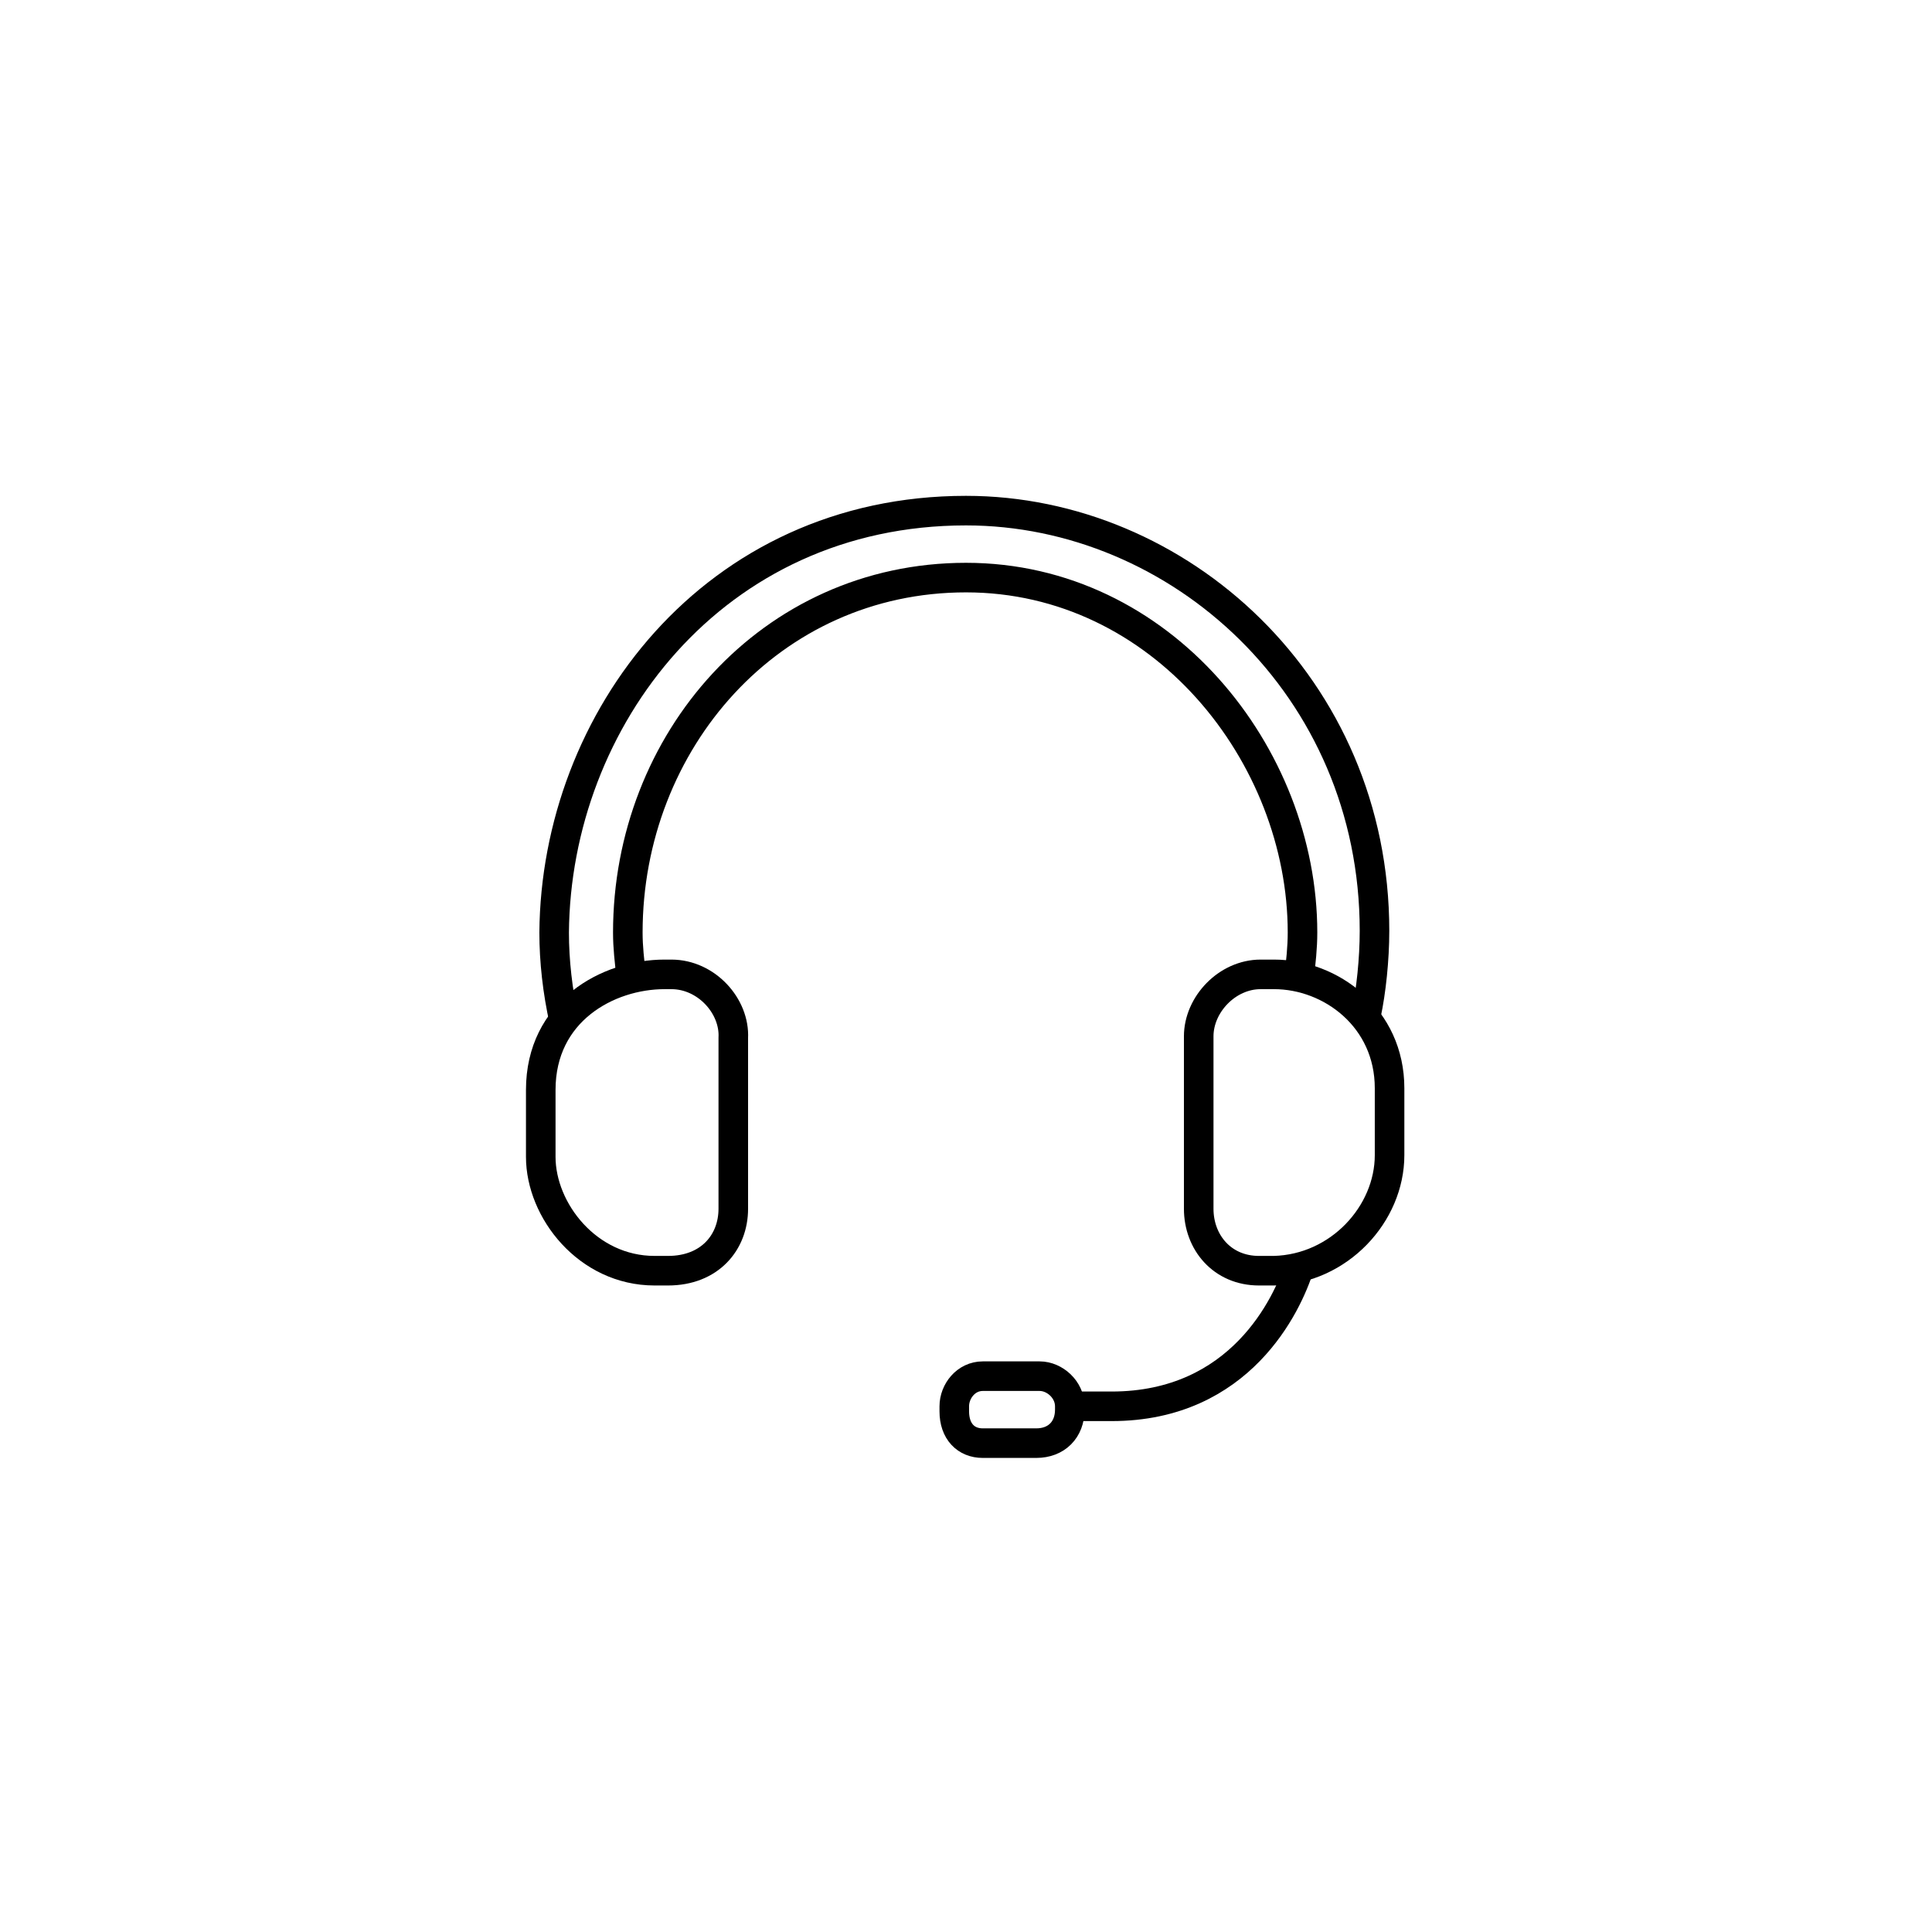
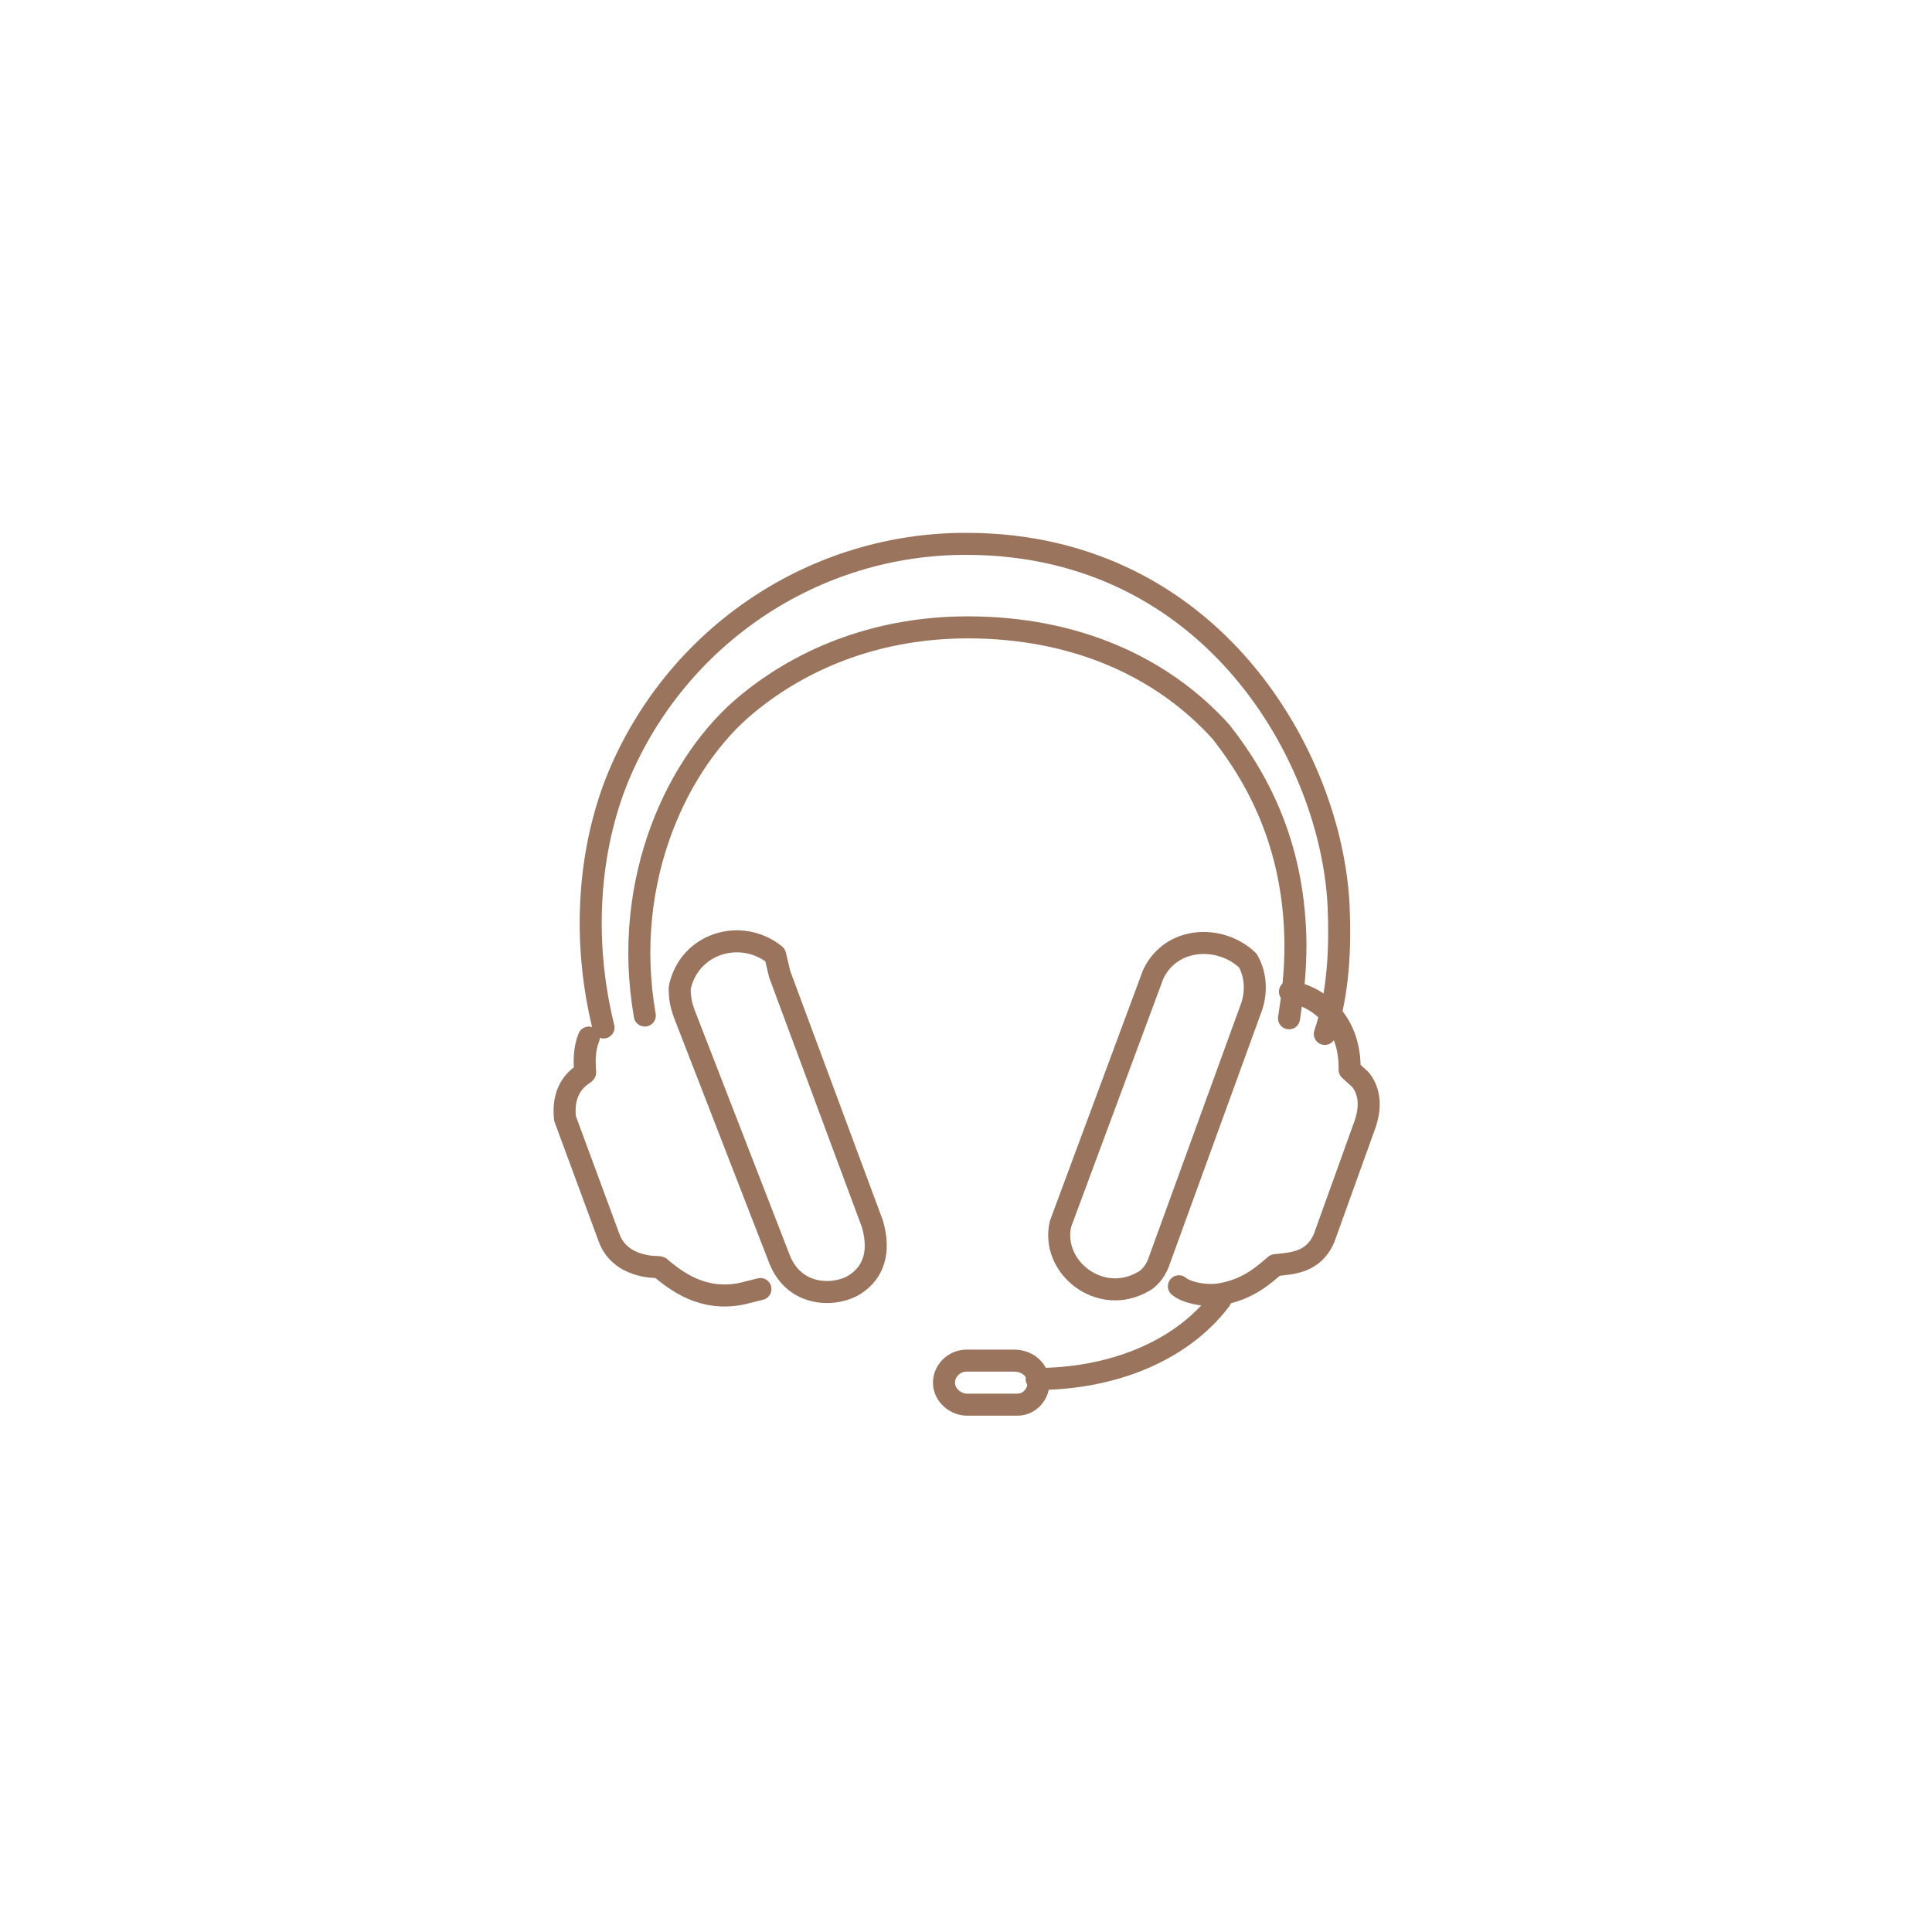
- <svg xmlns="http://www.w3.org/2000/svg" viewBox="0 0 115.4 115.4" aria-hidden="true">
-   <path fill="none" stroke="currentColor" stroke-width="1.766" d="m77.6 75.7c-0.7 2.2-3.5 8.3-11.2 8.3h-2.7" />
-   <path fill="none" stroke="currentColor" stroke-width="1.766" d="m61.9 86.2h-3.2c-1 0-1.7-0.7-1.7-1.9v-0.3c0-0.9 0.7-1.8 1.7-1.8h3.4c0.9 0 1.8 0.8 1.8 1.8v0.2c0 1.2-0.8 2-2 2z" />
-   <path fill="none" stroke="currentColor" stroke-width="1.766" d="m77.6 58.3c0.1-0.8 0.2-1.7 0.2-2.6 0-10.6-8.4-21.2-20.1-21.2s-20.2 9.8-20.2 21.2c0 0.9 0.1 1.7 0.2 2.6" />
-   <path fill="none" stroke="currentColor" stroke-width="1.766" d="m33.7 61c-0.4-1.8-0.6-3.6-0.6-5.3 0.1-12.7 9.5-25.2 24.6-25.2 12.7 0 24.4 10.5 24.4 25.1 0 1.7-0.2 3.6-0.5 5" />
-   <path fill="none" stroke="currentColor" stroke-width="1.766" d="m75.3 58.2h0.8c3.4 0 6.9 2.6 6.9 6.8v4c0 3.5-3 6.8-6.9 6.9h-0.9c-2.2 0-3.6-1.7-3.6-3.7v-10.3c0-1.9 1.7-3.7 3.7-3.7z" />
-   <path fill="none" stroke="currentColor" stroke-width="1.766" d="m40.1 58.2h-0.4c-3.4 0-7.4 2.2-7.4 6.9v4c0 3.2 2.8 6.8 6.8 6.8h0.8c2.5 0 3.9-1.7 3.9-3.7v-10.2c0.1-1.9-1.6-3.8-3.7-3.8z" />
+ <svg xmlns="http://www.w3.org/2000/svg" viewBox="0 0 160 160" fill="none">
+   <g transform="translate(24.9 24.52) scale(0.76)">
+     <path d="m111.6 80.4c1.5-4.4 1.7-9.4 1.5-14-0.8-16.2-13.8-39.3-40.4-39.4-16.7-0.1-31.7 10-38.1 25.4-3.2 7.8-4 17.6-1.6 27.3" stroke="#9B745D" stroke-width="2.4" stroke-linecap="round" stroke-linejoin="round" />
+     <path d="m37.5 75.4c-2.6-14.9 3.7-27.8 11.1-33.9 6.4-5.3 14.7-8.4 24.1-8.4 11.7 0 21.2 4.3 27.6 11.4 4.4 5.6 8 12.9 8.1 23.1 0 3.2-0.3 5.5-0.7 8.1" transform="translate(0 3)" stroke="#9B745D" stroke-width="2.4" stroke-linecap="round" stroke-linejoin="round" />
+     <path d="m33.2 80c-0.5 1.2-0.5 2.6-0.4 3.8 0 0.2-2.6 1.1-2.2 5l4.8 13c1.2 3.3 5.1 3.2 5.3 3.2s0.4 0.1 0.3 0.1c1.7 1.4 4.6 3.7 8.9 2.8l2-0.5" transform="translate(-1.8 0.8)" stroke="#9B745D" stroke-width="2.4" stroke-linecap="round" stroke-linejoin="round" />
+     <path d="m49.9 71.8c-3.7-3-9.4-1.3-10.4 3.6 0 1.2 0.2 2 0.5 2.8l10.4 26.8c1.7 4.2 6.2 4 8.2 2.7s2.8-3.5 1.9-6.6l-10.1-27.2-0.5-2.1z" transform="translate(1.8 0)" stroke="#9B745D" stroke-width="2.4" stroke-linecap="round" stroke-linejoin="round" />
+     <path d="m106 75c2.7 0.4 6.6 2.9 6.5 8.5l1.2 1.1c0.7 0.9 1.3 2.4 0.5 4.8l-4.5 12.5c-1.2 2.7-3.6 2.7-5.3 2.9-1 0.8-2.8 2.7-6.2 3.2-1.8 0.2-3.6-0.3-4.3-0.9" transform="translate(1.8 0.8)" stroke="#9B745D" stroke-width="2.4" stroke-linecap="round" stroke-linejoin="round" />
+     <path d="m105 72.4c-2.9-2.8-8.3-2.7-10.3 1.5l-10.1 27.2c-1.1 4.7 4.3 9 9 6.3 0.8-0.4 1.5-1.4 1.8-2.4l10-27.5c0.5-1.4 0.6-3.4-0.4-5.1z" transform="translate(-1.8 0)" stroke="#9B745D" stroke-width="2.4" stroke-linecap="round" stroke-linejoin="round" />
+     <path d="m80.2 116.6c7.7 0 15.5-2.7 20-8.6" transform="translate(0 1.4)" stroke="#9B745D" stroke-width="2.4" stroke-linecap="round" stroke-linejoin="round" />
+     <path d="m80.4 116.6c0 1.3-1 2.4-2.3 2.4h-5.5c-1.2 0-2.5-1-2.5-2.4 0-1.2 1-2.4 2.5-2.4h5.1c1.7 0 2.7 1.2 2.7 2.4z" transform="translate(0 1.8)" stroke="#9B745D" stroke-width="2.4" stroke-linecap="round" stroke-linejoin="round" />
+   </g>
</svg>
